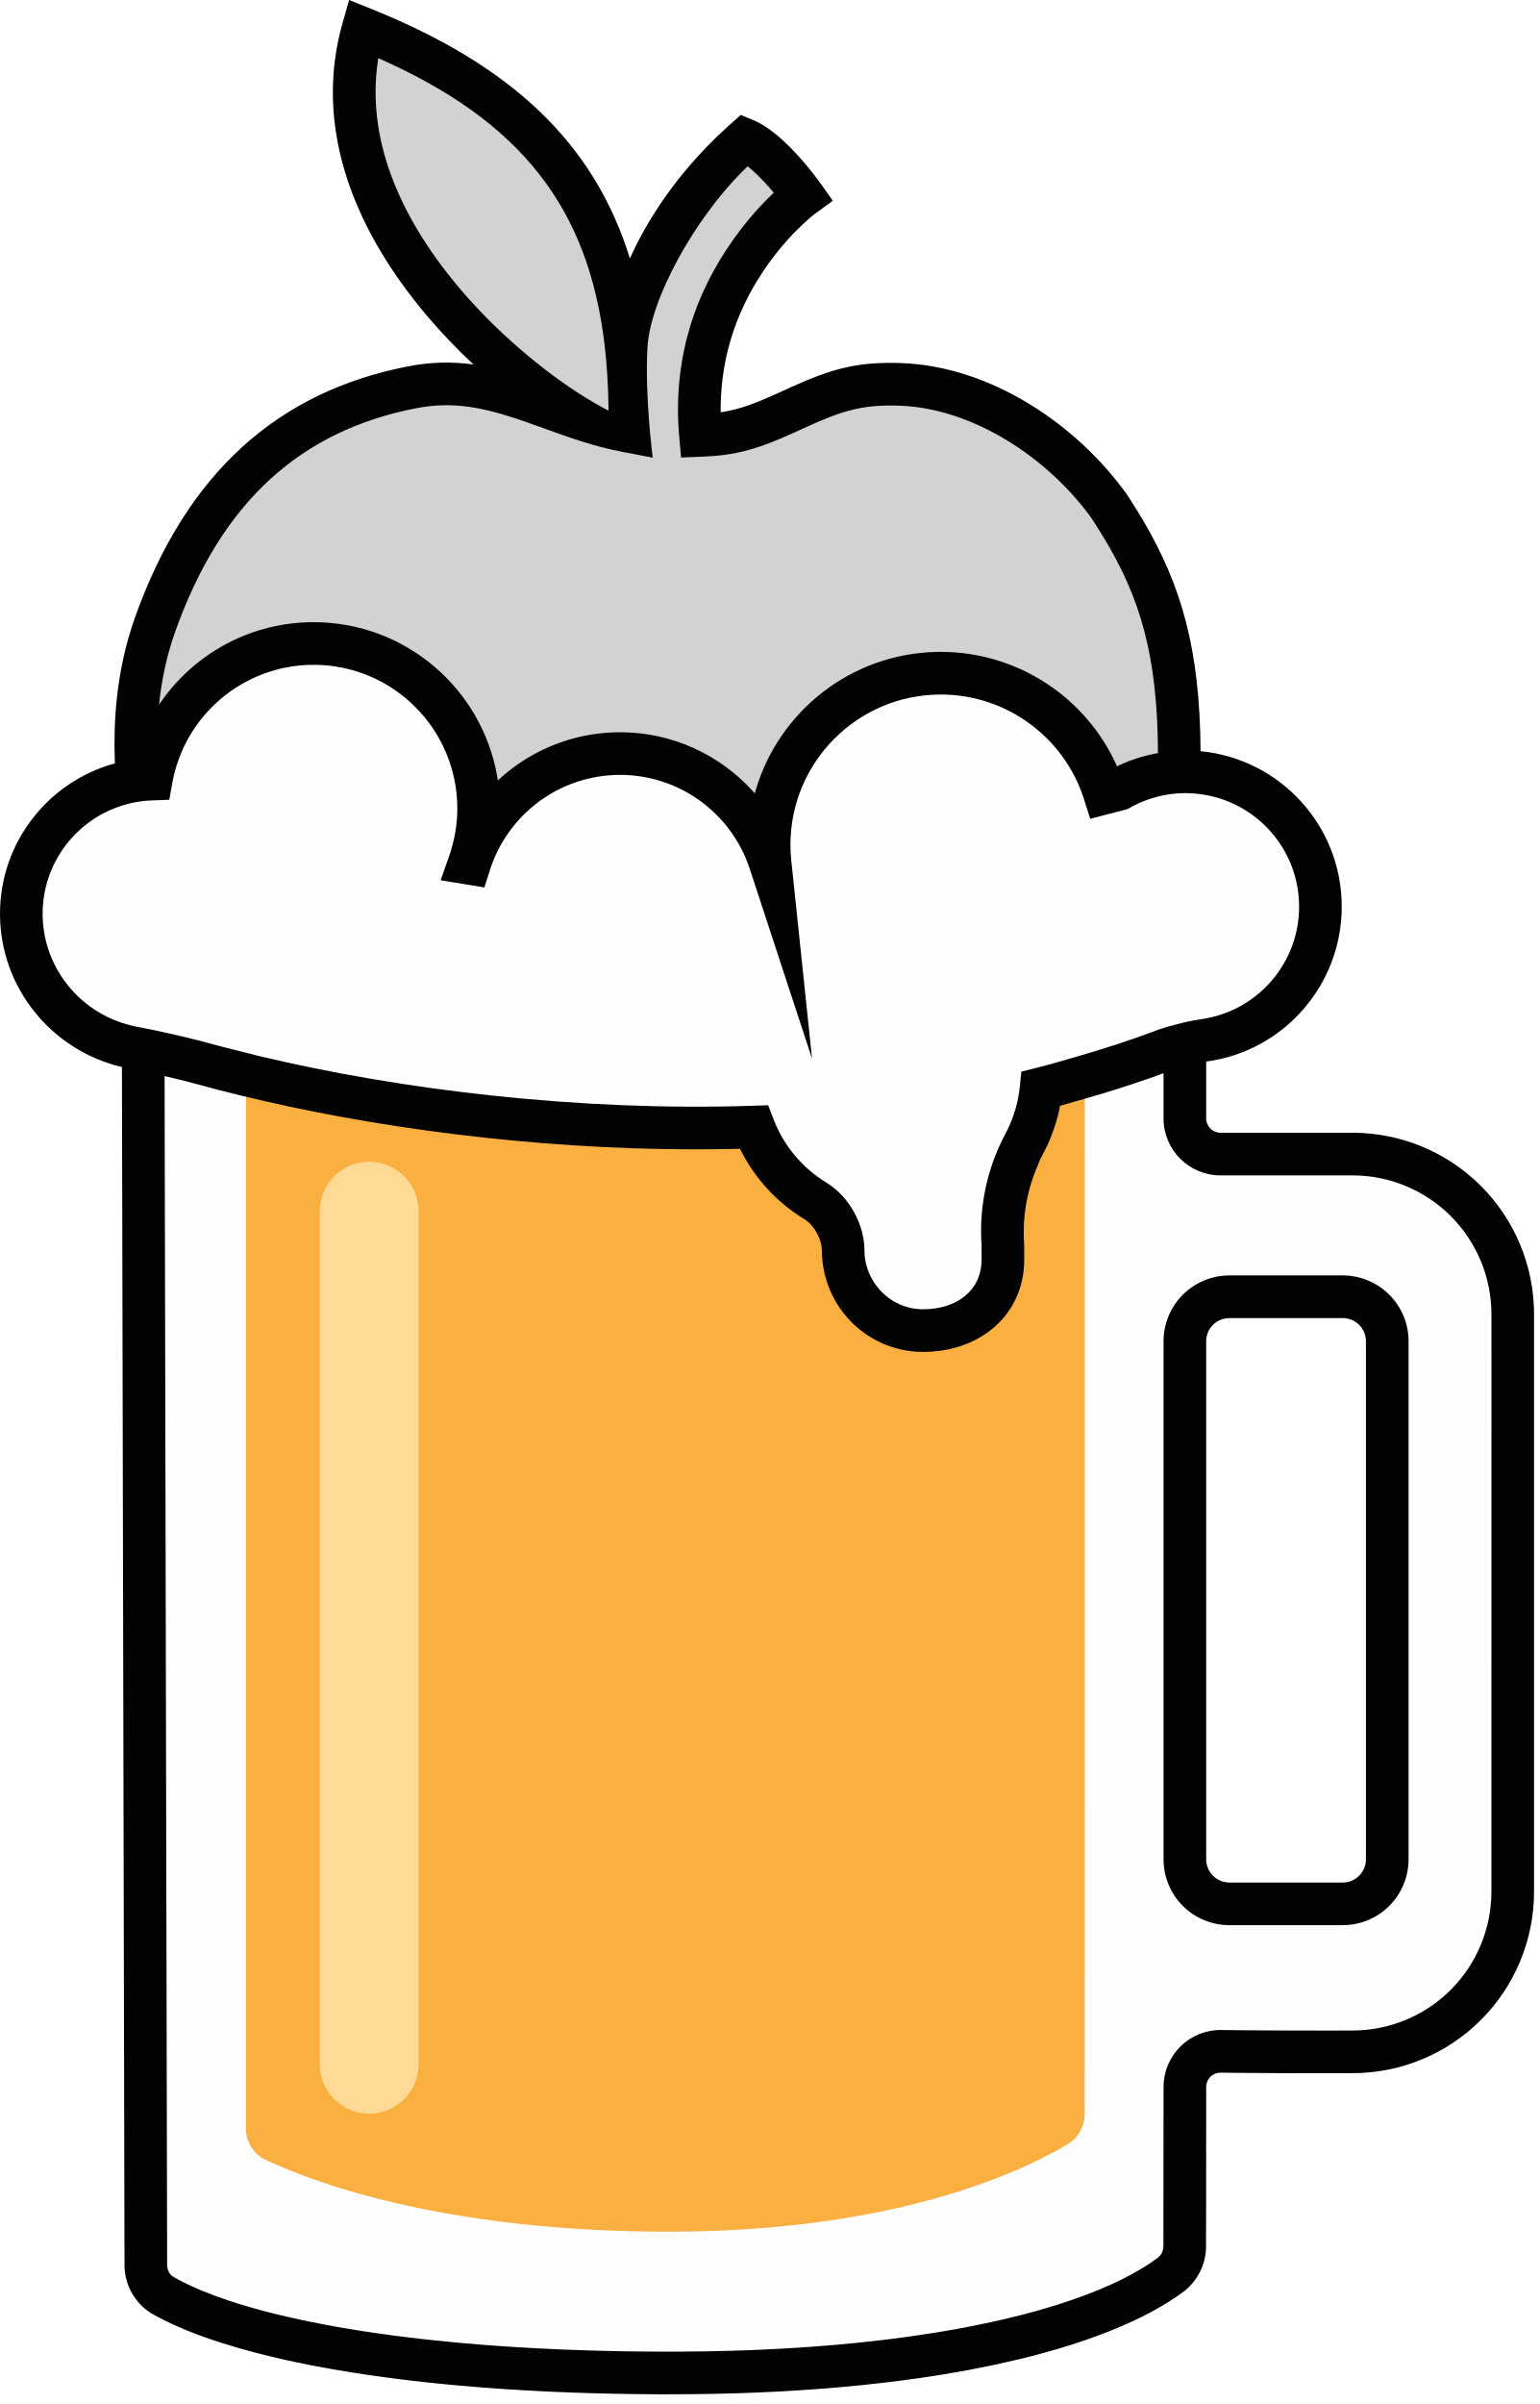
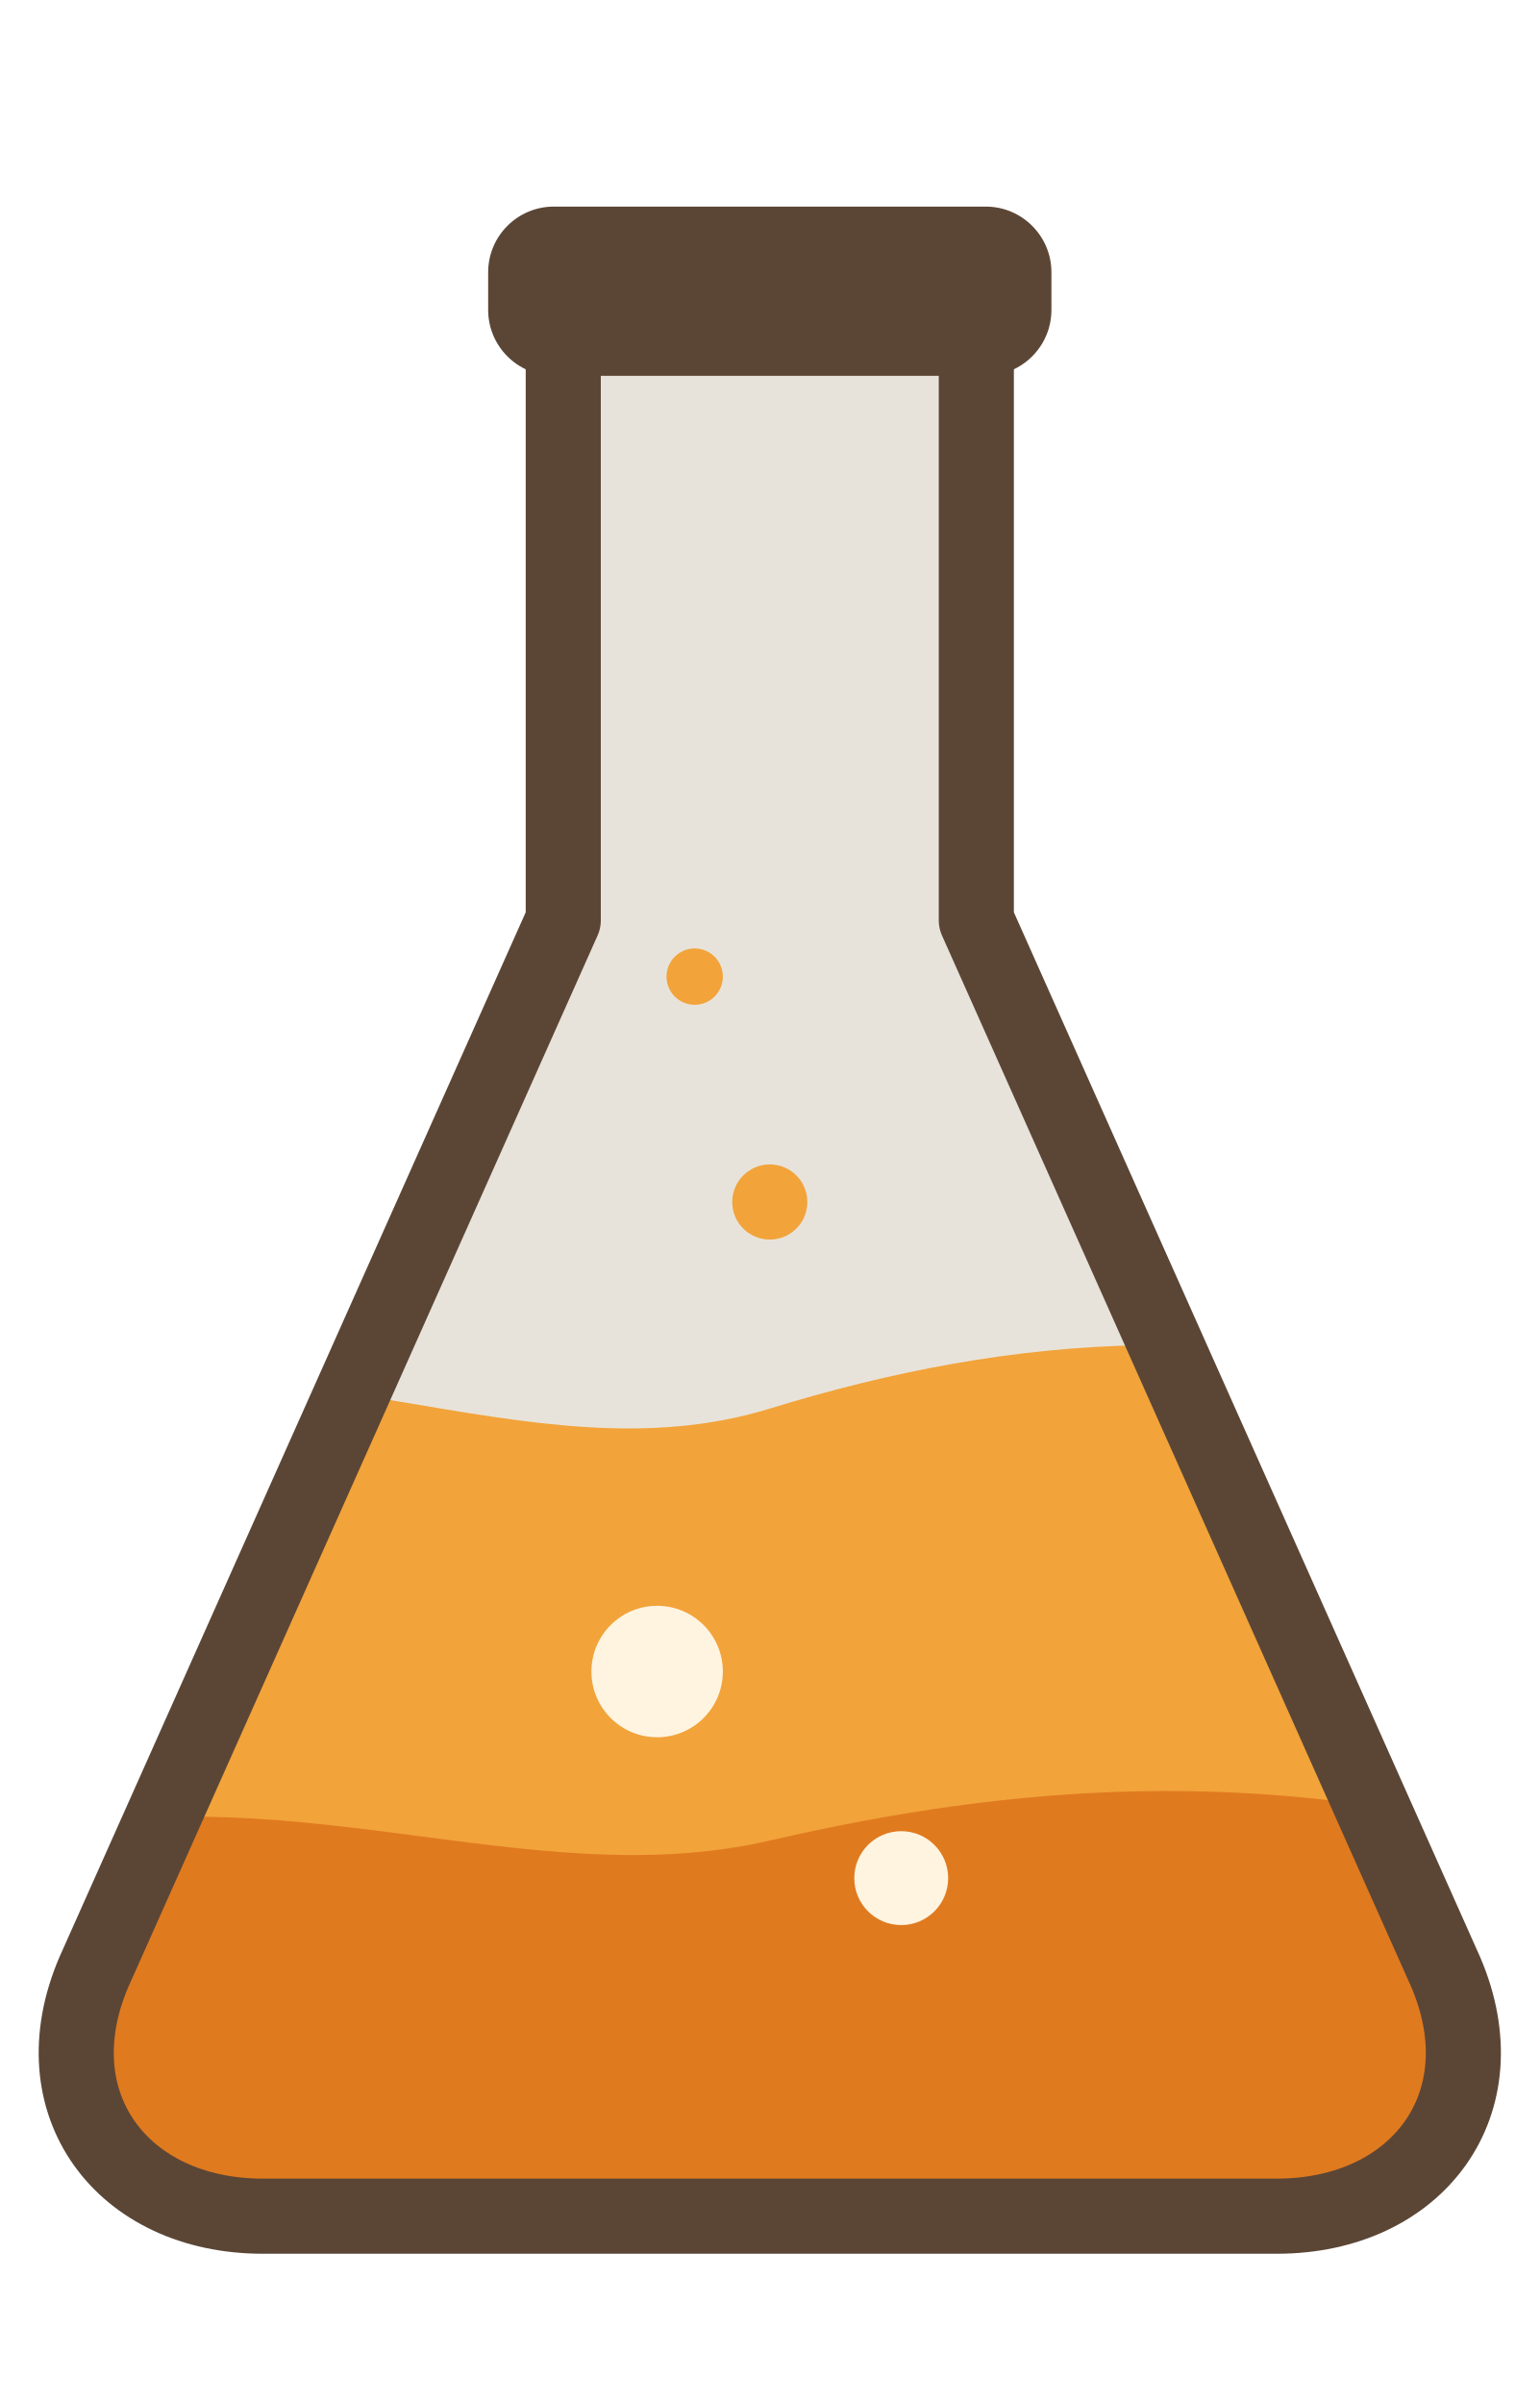
<svg xmlns="http://www.w3.org/2000/svg" width="164" height="256" viewBox="0 0 164 256">
-   <path fill="#D1D2D3" d="M125.534,84.857 C126.235,66.572 121.617,59.19 118.15,53.913 C114.633,48.99 106.195,41.253 95.827,40.929 C86.022,40.623 83.664,46.042 74.619,46.37 C73.135,29.897 85.567,20.859 85.567,20.859 C85.567,20.859 82.167,16.054 79.355,14.882 C76.119,17.758 68.36,26.018 66.701,37.108 C64.954,20.773 56.787,10.327 38.683,3.046 C33.541,21.034 50.519,37.84 61.549,44.477 C55.702,42.513 50.628,39.917 43.813,41.258 C31.902,43.603 22.084,50.804 16.488,66.606 C10.893,82.408 18.464,100.843 20.109,106.108 C21.756,111.378 33.937,133.761 43.484,137.054 C53.029,140.349 53.033,138.864 58.136,136.891 C63.238,134.917 70.973,131.294 82.334,135.412 C93.687,139.525 95.169,140.511 102.244,135.903 C109.327,131.295 118.541,116.976 120.68,112.86 C122.82,108.747 123.972,106.605 124.634,104.466 C125.457,98.203 124.902,101.246 125.534,84.857" />
-   <path fill="#FEFEFE" d="M126.215,110.162 L126.215,119.103 C126.215,121.197 127.913,122.895 130.007,122.895 L130.007,122.895 L144.077,122.895 C148.601,122.895 152.943,124.694 156.143,127.894 C159.344,131.096 161.143,135.436 161.143,139.962 L161.143,139.962 L161.142,181.199 C161.142,181.658 161.142,182.116 161.142,182.572 L161.141,191.859 C161.141,192.284 161.141,192.707 161.141,193.127 L161.14,198.006 C161.14,198.399 161.14,198.788 161.14,199.173 L161.14,201.434 C161.14,205.971 159.336,210.321 156.121,213.523 C152.907,216.724 148.55,218.515 144.013,218.499 C139.259,218.511 134.258,218.503 130.087,218.445 C129.066,218.424 128.082,218.813 127.353,219.529 C126.626,220.242 126.215,221.218 126.215,222.235 L126.215,222.235 L126.214,226.749 C126.214,226.932 126.214,227.115 126.214,227.3 L126.213,229.545 C126.213,229.733 126.213,229.921 126.213,230.109 L126.213,231.235 C126.21,234.41 126.206,237.417 126.198,239.23 C126.198,240.353 125.698,241.418 124.834,242.135 C120.487,245.419 105.301,252.696 71.335,252.696 C38.07,252.696 22.229,247.262 17.287,244.4 C16.196,243.705 15.536,242.5 15.532,241.21 C15.517,233.836 15.461,207.58 15.403,180.486 L15.395,176.788 C15.328,145.338 15.26,113.865 15.253,110.465 L15.252,110.162 L126.215,110.162 Z M143.034,138.089 L130.954,138.089 C129.782,138.089 128.653,138.526 127.786,139.306 L127.604,139.478 C126.774,140.309 126.283,141.413 126.222,142.58 L126.215,142.831 L126.215,197.999 C126.215,199.172 126.651,200.301 127.432,201.169 L127.604,201.351 C128.433,202.181 129.539,202.671 130.704,202.732 L130.954,202.739 L143.034,202.739 C144.207,202.739 145.336,202.305 146.204,201.524 L146.386,201.351 C147.214,200.521 147.705,199.415 147.767,198.25 L147.774,197.999 L147.774,142.831 C147.774,141.656 147.338,140.529 146.558,139.66 L146.386,139.478 C145.556,138.65 144.45,138.157 143.285,138.095 L143.034,138.089 Z" />
-   <path fill="#FAAF41" d="M26.192,109.063 L26.192,226.62 C26.192,227.976 26.915,229.229 28.091,229.907 C32.889,232.194 46.81,237.653 71.217,237.653 C95.785,237.653 109.291,231.019 113.816,228.285 C114.896,227.591 115.546,226.393 115.546,225.109 C115.556,209.52 115.556,109.063 115.556,109.063 L26.192,109.063 Z" />
-   <path fill="#FFDA95" d="M39.328,123.714 C42.128,123.714 44.419,125.903 44.579,128.665 L44.588,128.973 L44.588,219.821 C44.588,222.726 42.232,225.081 39.328,225.081 C36.525,225.081 34.237,222.891 34.076,220.132 L34.068,219.821 L34.068,128.973 C34.068,126.069 36.423,123.714 39.328,123.714" />
-   <path fill="#FEFEFE" d="M89.818,133.186 C89.818,131.29 88.702,129.025 86.869,127.889 C83.886,126.085 81.556,123.316 80.288,120.019 C56.023,120.835 33.877,116.575 22.719,113.566 C19.855,112.754 16.954,112.08 14.024,111.547 C7.347,110.221 2.272,104.357 2.272,97.307 C2.272,89.547 8.429,83.24 16.121,82.964 C17.604,74.757 24.769,68.526 33.405,68.526 C43.116,68.526 50.988,76.398 50.988,86.109 C50.988,88.152 50.62,90.108 49.98,91.934 L50.031,91.943 C52.2,85.16 58.549,80.245 66.051,80.245 C73.504,80.245 79.821,85.102 82.026,91.822 C81.961,91.216 81.929,90.6 81.929,89.975 C81.929,79.875 90.115,71.69 100.214,71.69 C108.389,71.69 115.308,77.055 117.649,84.454 L119.241,84.037 C121.327,82.863 123.725,82.184 126.288,82.184 C134.224,82.184 140.657,88.618 140.653,96.551 C140.653,103.819 135.258,109.825 128.254,110.784 C126.667,111.008 125.112,111.412 123.616,111.989 C119.451,113.558 115.195,114.858 110.896,115.932 C110.681,118.051 110.049,120.048 109.085,121.84 C107.341,125.114 106.559,128.814 106.829,132.512 C106.827,132.735 106.836,133.91 106.836,134.135 C106.836,138.833 103.026,141.692 98.323,141.692 C93.628,141.692 89.818,137.886 89.818,133.186" />
-   <polygon fill="#010202" points="86.402 112.433 86.502 112.74 86.47 112.433" />
-   <path fill="#010202" d="M37.192,0 L39.53,0.939 C54.557,6.982 63.305,15.281 67.099,27.518 C69.499,22.2 73.143,17.471 77.377,13.607 L77.377,13.607 L78.913,12.237 L80.23,12.785 C80.799,13.024 81.365,13.35 81.939,13.757 C82.83,14.391 83.732,15.213 84.647,16.184 C85.342,16.92 86.004,17.702 86.617,18.481 L86.617,18.481 L86.955,18.917 L87.332,19.424 L88.716,21.378 L86.902,22.697 L86.654,22.888 L86.313,23.168 L85.893,23.538 L85.4,23.994 C84.202,25.131 82.999,26.487 81.876,28.052 C78.734,32.43 76.846,37.492 76.768,43.237 L76.768,43.237 L76.766,43.906 L77.257,43.825 C78.949,43.517 80.539,42.924 82.867,41.865 L82.867,41.865 L84.197,41.255 C88.694,39.219 91.387,38.519 95.898,38.659 C105.477,38.96 114.693,45.167 120.049,52.668 C120.168,52.85 120.289,53.033 120.405,53.217 L120.405,53.217 L121.095,54.31 L121.752,55.395 C125.844,62.346 127.816,69.094 127.887,79.995 C136.327,80.799 142.928,87.904 142.925,96.551 C142.925,104.893 136.752,111.913 128.572,113.033 C128.543,113.038 128.515,113.044 128.485,113.05 L128.485,113.05 L128.485,119.103 C128.485,119.943 129.167,120.625 130.007,120.625 L130.007,120.625 L144.077,120.625 C149.205,120.625 154.124,122.662 157.751,126.288 C161.377,129.917 163.413,134.835 163.413,139.962 L163.413,139.962 L163.412,201.434 C163.412,206.575 161.365,211.504 157.723,215.13 C154.081,218.759 149.147,220.788 144.02,220.769 C143.297,220.771 142.587,220.773 141.889,220.774 L141.889,220.774 L137.752,220.773 L132.724,220.745 L130.039,220.715 C129.63,220.706 129.236,220.863 128.942,221.15 C128.65,221.437 128.485,221.827 128.485,222.235 L128.485,222.235 L128.48,234.668 L128.468,239.23 C128.468,241.029 127.667,242.732 126.201,243.946 C124.134,245.507 121.39,246.985 117.987,248.323 L117.987,248.323 L116.828,248.762 C115.053,249.416 113.114,250.032 111.015,250.602 L111.015,250.602 L109.59,250.976 L108.119,251.336 C106.624,251.689 105.057,252.022 103.421,252.331 L103.421,252.331 L101.76,252.633 L100.053,252.918 C98.609,253.148 97.12,253.363 95.582,253.558 L95.582,253.558 L93.711,253.783 L91.796,253.991 L89.836,254.179 L87.828,254.35 L85.775,254.5 L83.676,254.63 C83.323,254.65 82.968,254.669 82.611,254.688 L82.611,254.688 L80.445,254.787 L78.235,254.865 C77.489,254.886 76.739,254.906 75.979,254.921 L75.979,254.921 L73.679,254.954 C72.905,254.962 72.124,254.966 71.335,254.966 L71.335,254.966 L70.135,254.966 C69.34,254.961 68.55,254.954 67.768,254.945 L67.768,254.945 L65.446,254.908 L63.167,254.853 C62.415,254.833 61.67,254.807 60.933,254.781 L60.933,254.781 L58.745,254.691 C58.383,254.674 58.025,254.659 57.667,254.64 L57.667,254.64 L55.545,254.524 L53.47,254.394 L51.441,254.246 C51.104,254.222 50.773,254.194 50.442,254.167 L50.442,254.167 L48.481,253.998 C48.159,253.967 47.838,253.938 47.519,253.906 L47.519,253.906 L45.628,253.715 L43.785,253.508 C43.481,253.472 43.179,253.437 42.88,253.399 L42.88,253.399 L41.107,253.17 L39.381,252.931 L37.705,252.677 C36.879,252.546 36.07,252.413 35.28,252.273 L35.28,252.273 L33.725,251.988 C33.469,251.94 33.217,251.89 32.966,251.841 L32.966,251.841 L31.483,251.539 L30.051,251.226 L28.669,250.9 L27.336,250.568 C26.028,250.228 24.796,249.873 23.642,249.506 L23.642,249.506 L22.513,249.134 C21.96,248.946 21.429,248.755 20.915,248.559 L20.915,248.559 L19.915,248.168 C18.454,247.572 17.171,246.953 16.067,246.315 C14.324,245.204 13.268,243.28 13.263,241.213 L13.263,241.213 L12.989,113.63 C5.465,111.852 0,105.144 0,97.307 C0,89.667 5.171,83.224 12.235,81.29 C12.148,78.966 12.201,76.672 12.442,74.409 C12.762,71.415 13.389,68.557 14.348,65.847 C19.849,50.311 29.638,41.733 43.375,39.03 C45.827,38.548 48.072,38.494 50.43,38.811 C48.649,37.144 46.938,35.36 45.382,33.51 C37.129,23.692 33.5,12.914 36.499,2.422 L36.499,2.422 L37.192,0 Z M123.943,114.287 L122.853,114.688 C122.622,114.772 122.377,114.842 122.143,114.924 C120.013,115.673 117.827,116.354 115.603,116.99 C114.227,117.385 114.227,117.385 112.916,117.757 L112.916,117.757 L112.814,118.275 C112.503,119.666 112.032,121.008 111.411,122.279 L111.411,122.279 L110.809,123.455 C110.698,123.682 110.623,123.923 110.524,124.155 C109.402,126.732 108.889,129.555 109.099,132.511 L109.099,132.511 L109.1,132.844 L109.105,134.134 C109.105,140 104.419,143.964 98.323,143.964 C95.229,143.964 92.445,142.652 90.481,140.561 C89.047,139.035 88.057,137.098 87.702,134.939 C87.608,134.368 87.547,133.784 87.547,133.187 C87.547,131.97 86.75,130.488 85.693,129.831 C82.782,128.07 80.427,125.515 78.899,122.482 L78.899,122.482 L78.826,122.332 L77.332,122.365 C60.109,122.658 42.578,120.55 28.187,117.258 C26.515,116.876 24.873,116.48 23.291,116.067 L23.291,116.067 L22.1,115.751 C22.067,115.741 22.031,115.734 21.997,115.724 C20.521,115.309 19.031,114.934 17.533,114.591 L17.533,114.591 L17.804,241.205 C17.804,241.722 18.07,242.207 18.425,242.434 C19.084,242.816 19.823,243.191 20.644,243.56 L20.644,243.56 L21.49,243.924 C22.364,244.285 23.316,244.639 24.349,244.985 L24.349,244.985 L25.405,245.325 C25.946,245.492 26.508,245.658 27.088,245.821 L27.088,245.821 L28.274,246.142 L29.512,246.455 L30.799,246.76 L32.138,247.054 C32.364,247.103 32.594,247.151 32.826,247.199 L32.826,247.199 L34.239,247.479 C34.717,247.571 35.205,247.663 35.702,247.752 L35.702,247.752 L37.214,248.011 C37.726,248.096 38.246,248.18 38.775,248.26 L38.775,248.26 L40.385,248.497 L42.044,248.724 C42.324,248.76 42.605,248.798 42.89,248.832 L42.89,248.832 L44.621,249.042 L46.399,249.236 L48.224,249.416 C48.532,249.446 48.843,249.474 49.154,249.503 L49.154,249.503 L51.05,249.665 L52.992,249.812 L54.98,249.943 L57.015,250.059 L59.095,250.161 C59.445,250.177 59.798,250.191 60.151,250.206 L60.151,250.206 L62.3,250.284 C62.66,250.296 63.024,250.307 63.391,250.317 L63.391,250.317 L65.606,250.37 C65.978,250.377 66.352,250.383 66.729,250.39 L66.729,250.39 L69.011,250.416 C69.777,250.421 70.552,250.424 71.335,250.424 L71.335,250.424 L72.474,250.423 C74.365,250.412 76.208,250.382 78.005,250.327 L78.005,250.327 L80.138,250.254 C80.49,250.242 80.84,250.226 81.188,250.209 L81.188,250.209 L83.253,250.107 L85.274,249.984 C85.606,249.962 85.939,249.94 86.267,249.916 L86.267,249.916 L88.221,249.764 C88.54,249.738 88.861,249.711 89.178,249.684 L89.178,249.684 L91.063,249.506 C91.372,249.474 91.68,249.443 91.988,249.411 L91.988,249.411 L93.8,249.209 C94.099,249.173 94.396,249.137 94.691,249.102 L94.691,249.102 L96.435,248.875 L98.133,248.631 L99.785,248.375 C100.328,248.286 100.864,248.194 101.39,248.103 L101.39,248.103 L102.948,247.817 C103.458,247.718 103.963,247.619 104.458,247.516 L104.458,247.516 L105.923,247.202 L107.337,246.878 C108.266,246.658 109.16,246.427 110.025,246.193 L110.025,246.193 L111.297,245.833 C111.505,245.772 111.71,245.709 111.915,245.647 L111.915,245.647 L113.114,245.274 L114.265,244.888 C118.211,243.524 121.26,241.992 123.383,240.386 C123.727,240.101 123.926,239.677 123.926,239.22 L123.926,239.22 L123.943,222.235 C123.943,220.605 124.6,219.044 125.764,217.905 C126.928,216.764 128.502,216.141 130.118,216.175 L130.118,216.175 L132.777,216.204 L136.719,216.228 L141.896,216.233 L144.022,216.228 C147.954,216.241 151.731,214.69 154.518,211.915 C157.303,209.138 158.87,205.368 158.87,201.434 L158.87,201.434 L158.872,139.962 C158.872,136.038 157.314,132.275 154.539,129.5 C151.764,126.725 148,125.167 144.077,125.167 L144.077,125.167 L130.007,125.167 C126.659,125.167 123.943,122.452 123.943,119.103 L123.943,119.103 L123.943,114.287 Z M143.034,135.819 C144.893,135.819 146.676,136.558 147.992,137.874 C149.308,139.188 150.045,140.971 150.045,142.831 L150.045,142.831 L150.045,197.999 C150.045,199.858 149.308,201.641 147.99,202.957 C146.676,204.271 144.893,205.009 143.034,205.009 L143.034,205.009 L130.956,205.009 C129.097,205.009 127.314,204.271 125.996,202.956 C124.682,201.641 123.943,199.858 123.943,197.999 L123.943,197.999 L123.943,142.831 C123.943,140.971 124.682,139.188 125.998,137.872 C127.314,136.558 129.097,135.819 130.956,135.819 L130.956,135.819 Z M143.034,140.362 L130.956,140.362 C130.301,140.362 129.673,140.621 129.21,141.082 C128.748,141.546 128.485,142.176 128.485,142.831 L128.485,142.831 L128.485,197.999 C128.485,198.655 128.748,199.283 129.208,199.744 C129.673,200.208 130.301,200.469 130.956,200.469 L130.956,200.469 L143.034,200.469 C143.689,200.469 144.317,200.208 144.778,199.745 C145.242,199.283 145.504,198.655 145.504,197.999 L145.504,197.999 L145.504,142.831 C145.504,142.176 145.242,141.546 144.78,141.084 C144.317,140.621 143.689,140.362 143.034,140.362 L143.034,140.362 Z M33.405,70.796 C25.977,70.796 19.664,76.133 18.355,83.369 L18.355,83.369 L18.031,85.168 L17.084,85.204 L16.203,85.234 C14.938,85.279 13.727,85.523 12.59,85.926 C7.893,87.591 4.541,92.064 4.541,97.307 C4.541,102.653 8.045,107.29 12.979,108.919 C13.452,109.075 13.933,109.213 14.432,109.312 C16.068,109.611 17.693,109.961 19.308,110.343 C20.652,110.66 21.989,111 23.311,111.374 C23.88,111.527 24.487,111.669 25.073,111.819 C25.882,112.024 26.675,112.234 27.505,112.433 C42.643,116.064 61.754,118.371 80.212,117.75 L80.212,117.75 L81.826,117.695 L82.406,119.204 C83.488,122.018 85.482,124.394 88.067,125.959 C90.501,127.469 92.088,130.423 92.088,133.187 L92.088,133.187 L92.097,133.518 C92.155,134.625 92.522,135.646 93.085,136.528 C94.194,138.26 96.114,139.423 98.323,139.423 C102.062,139.423 104.564,137.306 104.564,134.134 L104.564,134.134 L104.557,132.832 L104.564,132.678 C104.523,132.137 104.506,131.598 104.506,131.06 C104.511,127.479 105.39,123.943 107.085,120.762 L107.085,120.762 L107.353,120.236 C108.039,118.82 108.476,117.291 108.634,115.703 L108.634,115.703 L108.795,114.115 L110.345,113.729 C111.927,113.333 113.459,112.882 114.992,112.433 C116.337,112.039 117.666,111.631 118.98,111.205 C120.276,110.783 121.551,110.341 122.8,109.87 L122.8,109.87 L123.513,109.607 C124.051,109.421 124.599,109.274 125.146,109.128 C126.066,108.88 126.996,108.669 127.945,108.534 L127.945,108.534 L128.348,108.472 C128.396,108.464 128.44,108.452 128.485,108.443 C134.163,107.402 138.383,102.429 138.383,96.55 C138.385,90.39 133.774,85.315 127.817,84.562 C127.316,84.499 126.807,84.456 126.288,84.456 C125.256,84.456 124.242,84.589 123.262,84.844 C122.25,85.106 121.276,85.499 120.358,86.016 L120.358,86.016 L120.1,86.161 L116.134,87.194 L115.483,85.139 C113.394,78.537 107.247,73.96 100.214,73.96 C91.37,73.96 84.2,81.13 84.2,89.975 C84.2,90.518 84.229,91.056 84.284,91.585 L84.284,91.585 L85.994,107.89 L86.47,112.433 L86.402,112.433 L84.91,107.89 L79.867,92.529 C77.923,86.603 72.38,82.517 66.051,82.517 C59.677,82.517 54.106,86.656 52.195,92.634 L52.195,92.634 L51.598,94.5 L46.94,93.737 L47.836,91.182 C48.416,89.528 48.717,87.827 48.717,86.108 C48.717,77.652 41.861,70.796 33.405,70.796 Z M79.64,17.71 L79.084,18.255 C74.01,23.32 69.257,31.802 68.968,37.026 C68.678,42.25 69.53,48.736 69.53,48.736 L69.53,48.736 L66.326,48.123 C64.944,47.858 63.7,47.546 62.261,47.099 L62.261,47.099 L61.268,46.781 C61.095,46.725 60.921,46.665 60.742,46.606 L60.742,46.606 L60.556,46.541 L59.619,46.217 L55.878,44.879 L54.851,44.53 C50.674,43.165 47.713,42.807 44.252,43.488 C32.102,45.879 23.6,53.328 18.63,67.362 C17.792,69.728 17.242,72.24 16.957,74.892 C16.952,74.936 16.952,74.982 16.947,75.028 C20.442,69.837 26.3,66.43 32.891,66.261 L32.891,66.261 L33.405,66.255 C43.189,66.255 51.319,73.332 52.958,82.647 L52.958,82.647 L53.033,83.106 L53.523,82.662 C56.784,79.828 60.993,78.102 65.539,77.983 L65.539,77.983 L66.051,77.976 C71.588,77.976 76.667,80.358 80.193,84.251 L80.193,84.251 L80.399,84.485 L80.529,84.038 C83.029,75.737 90.638,69.647 99.698,69.424 L99.698,69.424 L100.214,69.419 C108.356,69.419 115.574,74.196 118.878,81.353 L118.878,81.353 L118.991,81.608 L119.209,81.5 C120.521,80.881 121.916,80.454 123.348,80.196 C123.305,69.803 121.475,63.718 117.579,57.257 L117.579,57.257 L116.956,56.25 L116.303,55.233 C111.747,48.857 103.718,43.448 95.756,43.199 C91.875,43.078 89.752,43.684 85.419,45.691 L85.419,45.691 L84.697,46.022 C80.727,47.824 78.416,48.503 74.701,48.638 L74.701,48.638 L72.55,48.717 L72.358,46.573 C71.624,38.438 73.923,31.343 78.188,25.404 C79.631,23.392 81.08,21.787 82.35,20.599 L82.35,20.599 L82.425,20.526 L81.929,19.942 L81.343,19.299 C80.858,18.785 80.389,18.333 79.947,17.959 L79.947,17.959 L79.64,17.71 Z M40.301,6.192 L40.243,6.562 C39.078,14.512 42.286,22.77 48.86,30.589 C52.873,35.362 58.033,39.677 62.447,42.385 C63.133,42.807 63.804,43.196 64.447,43.535 L64.447,43.535 L64.817,43.728 L64.816,43.37 C64.787,41.039 64.65,38.83 64.403,36.733 C62.671,22.088 55.451,12.943 40.538,6.298 L40.538,6.298 L40.301,6.192 Z" />
+   <defs>
+     <clipPath id="flask">
+       <path d="M60 36h44v62l50 112c6 14-3 26-18 26H28c-15 0-24-12-18-26L60 98z" />
+     </clipPath>
+   </defs>
+   <path fill="#E8E3DA" d="M60 36h44v62l50 112c6 14-3 26-18 26H28c-15 0-24-12-18-26L60 98z" />
+   <g clip-path="url(#flask)">
+     <path fill="#F2A33A" d="M0 150c30-10 56 8 82 0s52-10 82 0v106H0z" />
+     <path fill="#E07A1F" d="M0 196c30-8 56 6 82 0s52-8 82 0v60H0z" />
+   </g>
+   <circle cx="70" cy="178" r="7" fill="#FFF4E0" />
+   <circle cx="96" cy="200" r="5" fill="#FFF4E0" />
+   <circle cx="82" cy="128" r="4" fill="#F2A33A" />
+   <circle cx="74" cy="104" r="3" fill="#F2A33A" />
+   <rect x="52" y="22" width="60" height="18" rx="7" fill="#5B4636" />
+   <path fill="none" stroke="#5B4636" stroke-width="8" stroke-linejoin="round" d="M60 36h44v62l50 112c6 14-3 26-18 26H28c-15 0-24-12-18-26L60 98z" />
</svg>
